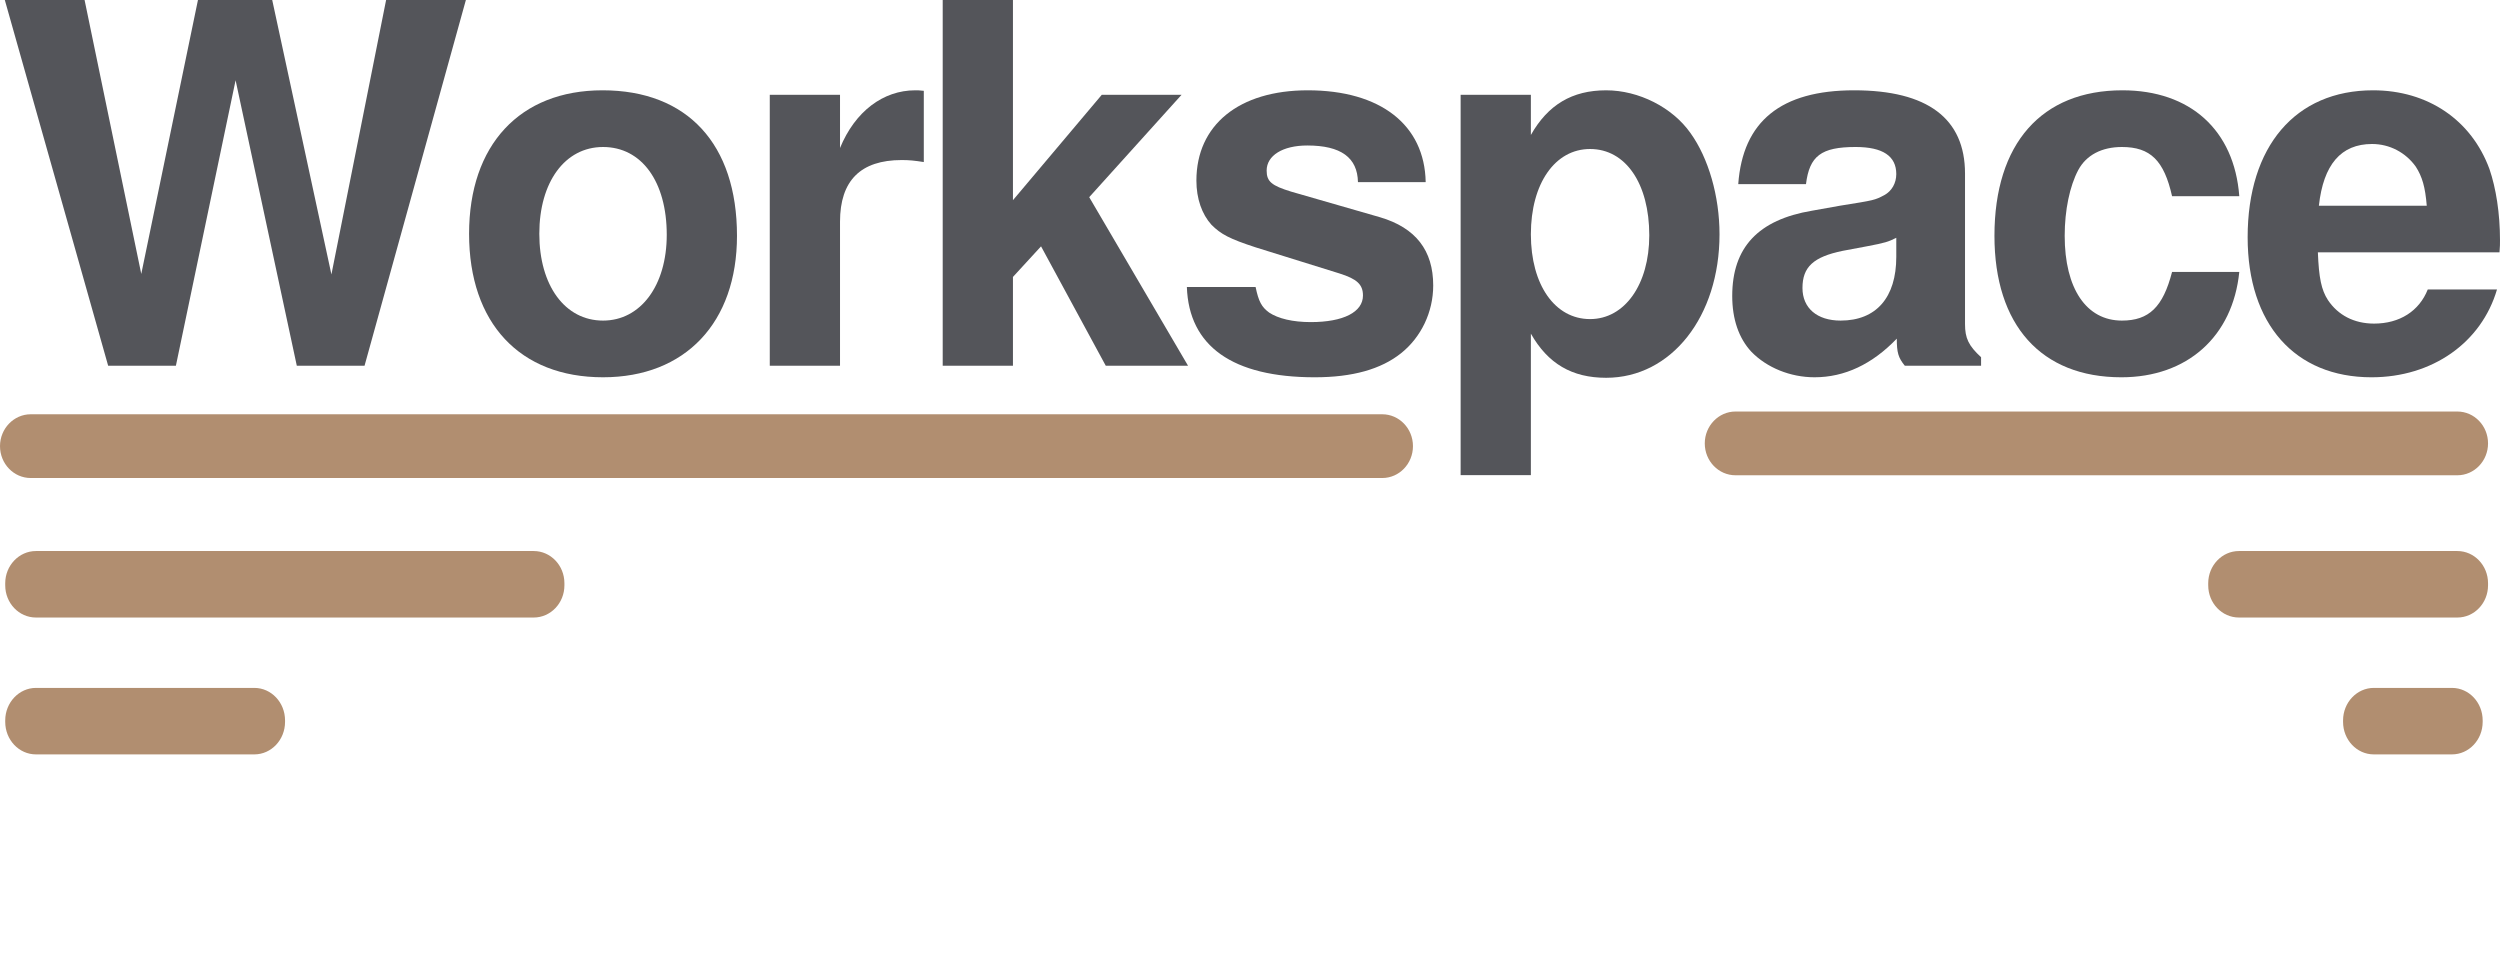
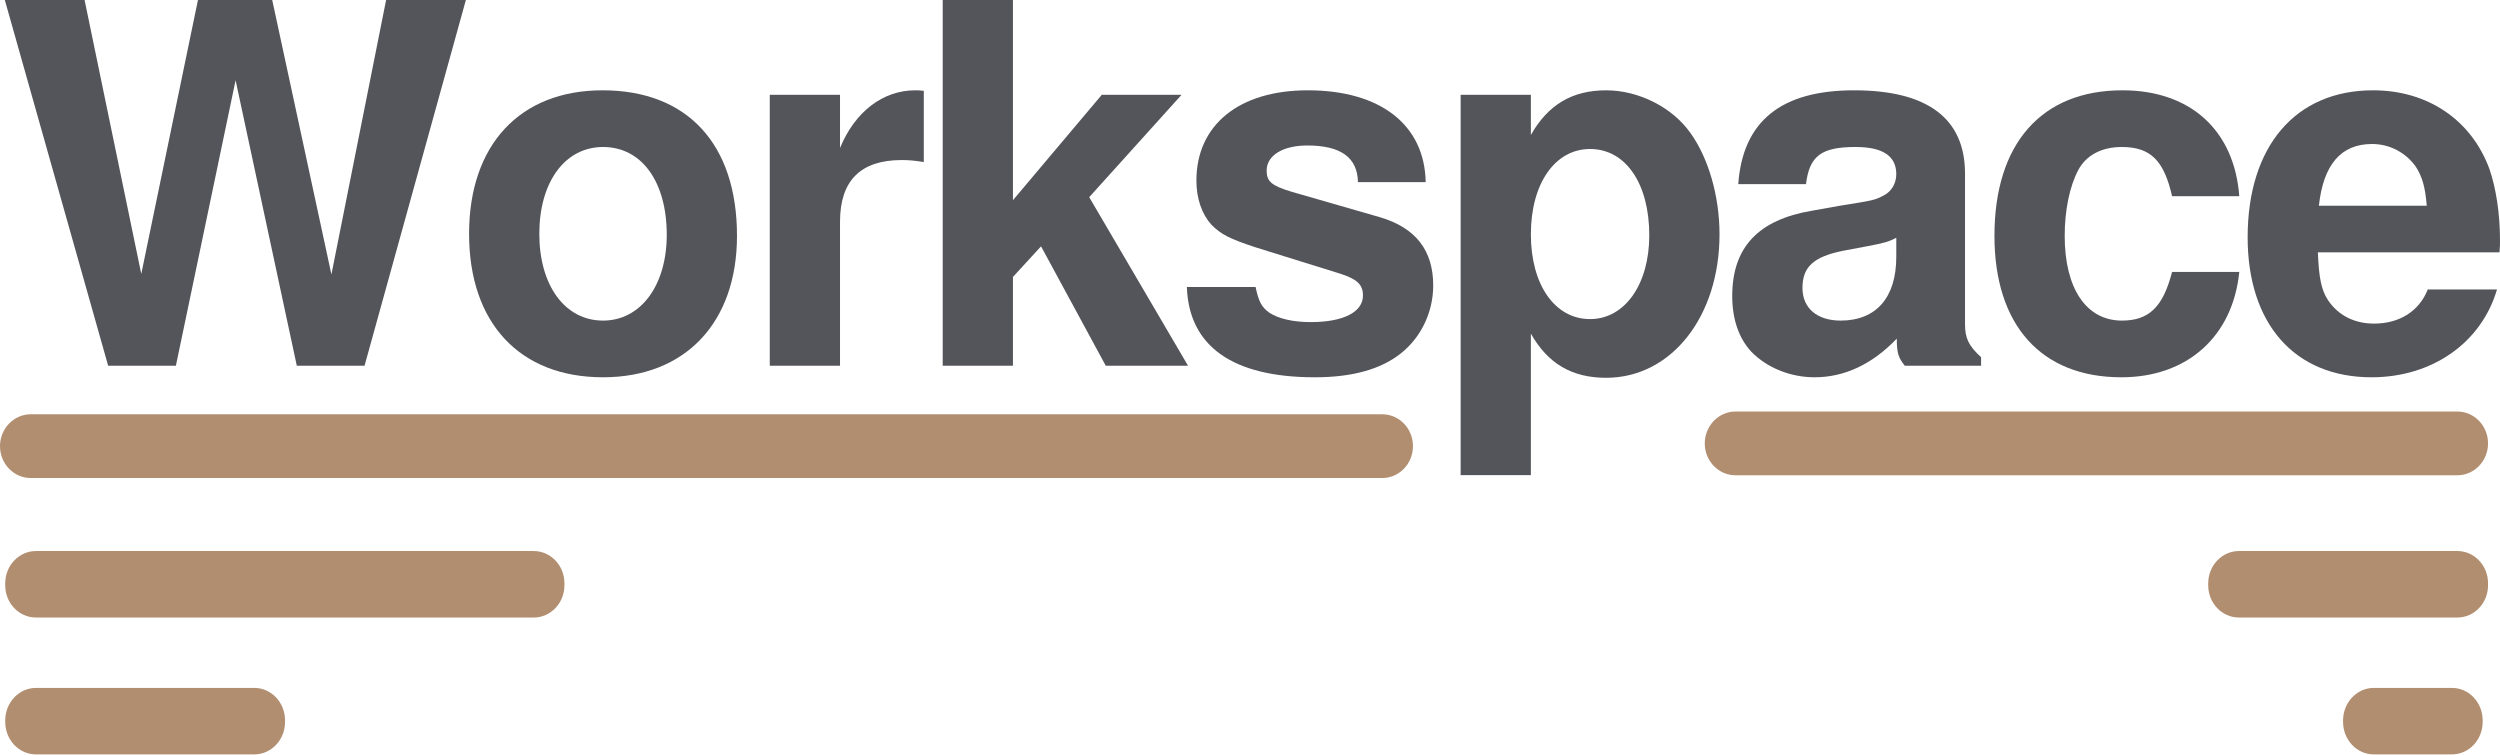
- <svg xmlns="http://www.w3.org/2000/svg" xmlns:xlink="http://www.w3.org/1999/xlink" width="451.158" height="173.141" viewBox="0 0 451.158 173.141" version="1.1" id="svg48">
+ <svg xmlns="http://www.w3.org/2000/svg" xmlns:xlink="http://www.w3.org/1999/xlink" width="451.158" height="136.141" viewBox="0 0 451.158 136.141" version="1.1" id="svg48">
  <defs id="defs8">
    <path id="jf7ba" d="m 314.56,77.91 c 0,-1.1 0.9,-2 2,-2 h 5.09 a 2,2 0 0 1 2,2 V 78 a 2,2 0 0 1 -2,2 h -5.09 a 2,2 0 0 1 -2,-2 z" />
    <path id="jf7bb" d="m 305.78,69.94 c 0,-1.1 0.9,-2 2,-2 H 322 a 2,2 0 0 1 2,2 v 0.13 a 2,2 0 0 1 -2,2 h -14.22 a 2,2 0 0 1 -2,-2 z" />
    <path id="jf7bc" d="m 273,62 c 0,-1.1 0.9,-2 2,-2 h 47 a 2,2 0 1 1 0,4 h -47 a 2,2 0 0 1 -2,-2 z" />
    <path id="jf7bd" d="m 162.34,77.91 c 0,-1.1 0.9,-2 2,-2 h 14.22 a 2,2 0 0 1 2,2 V 78 a 2,2 0 0 1 -2,2 h -14.22 a 2,2 0 0 1 -2,-2 z" />
    <path id="jf7be" d="m 162.34,69.94 c 0,-1.1 0.9,-2 2,-2 h 32.41 a 2,2 0 0 1 2,2 v 0.13 a 2,2 0 0 1 -2,2 h -32.41 a 2,2 0 0 1 -2,-2 z" />
    <path id="jf7bf" d="m 162,62 c 0,-1.1 0.9,-2 2,-2 h 88 a 2,2 0 1 1 0,4 h -88 a 2,2 0 0 1 -2,-2 z" />
  </defs>
  <path d="M 65.785,66.004 84.074,0 H 69.678 L 59.809,49.525 49.125,0 H 35.725 L 25.494,49.435 15.263,0 H 0.868 L 19.519,66.004 h 12.223 L 42.516,14.486 53.562,66.004 Z" style="font-weight:700;font-size:medium;line-height:100px;font-family:Helvetica, Arial, sans-serif;letter-spacing:-3.62;dominant-baseline:text-before-edge;fill:#54555a" id="path36" />
  <path d="m 108.735,16.297 c -14.939,0 -24.084,9.869 -24.084,25.894 0,16.116 9.145,25.894 24.174,25.894 14.849,0 24.174,-9.869 24.174,-25.532 0,-16.569 -8.963,-26.257 -24.265,-26.257 z m 0.09,10.231 c 6.972,0 11.499,6.247 11.499,15.845 0,9.145 -4.708,15.482 -11.499,15.482 -6.881,0 -11.499,-6.338 -11.499,-15.663 0,-9.326 4.618,-15.663 11.499,-15.663 z" style="font-weight:700;font-size:medium;line-height:100px;font-family:Helvetica, Arial, sans-serif;letter-spacing:-3.62;dominant-baseline:text-before-edge;fill:#54555a" id="path38" />
  <path d="m 138.916,17.112 v 48.892 h 12.676 V 40.019 c 0,-7.424 3.712,-11.136 11.136,-11.136 1.358,0 2.264,0.091 3.984,0.362 V 16.388 c -0.724,-0.091 -1.177,-0.091 -1.539,-0.091 -5.795,0 -10.865,3.803 -13.581,10.412 v -9.597 z" style="font-weight:700;font-size:medium;line-height:100px;font-family:Helvetica, Arial, sans-serif;letter-spacing:-3.62;dominant-baseline:text-before-edge;fill:#54555a" id="path40" />
  <path d="M 182.8,36.125 V 0 h -12.676 v 66.004 h 12.676 V 49.978 l 5.07,-5.523 11.68,21.549 h 14.849 l -17.836,-30.421 16.659,-18.47 h -14.396 z" style="font-weight:700;font-size:medium;line-height:100px;font-family:Helvetica, Arial, sans-serif;letter-spacing:-3.62;dominant-baseline:text-before-edge;fill:#54555a" id="path42" />
  <path d="m 257.283,32.866 c -0.181,-10.322 -8.149,-16.569 -21.277,-16.569 -12.404,0 -20.1,6.247 -20.1,16.297 0,3.259 0.996,6.066 2.716,7.968 1.72,1.72 3.259,2.535 7.968,4.074 l 15.12,4.708 c 3.169,0.996 4.255,1.992 4.255,3.984 0,2.988 -3.531,4.799 -9.416,4.799 -3.259,0 -5.885,-0.634 -7.515,-1.72 -1.358,-0.996 -1.901,-1.992 -2.445,-4.618 H 214.186 c 0.362,10.684 8.239,16.297 23.088,16.297 6.79,0 11.951,-1.449 15.573,-4.346 3.622,-2.897 5.795,-7.424 5.795,-12.223 0,-6.338 -3.169,-10.412 -9.597,-12.313 l -16.026,-4.618 c -3.531,-1.086 -4.436,-1.811 -4.436,-3.803 0,-2.716 2.897,-4.527 7.334,-4.527 6.066,0 9.054,2.173 9.145,6.609 z" style="font-weight:700;font-size:medium;line-height:100px;font-family:Helvetica, Arial, sans-serif;letter-spacing:-3.62;dominant-baseline:text-before-edge;fill:#54555a" id="path44" />
  <path d="m 276.266,17.112 h -12.676 v 68.629 h 12.676 v -25.532 c 3.078,5.432 7.424,7.968 13.581,7.968 11.77,0 20.462,-11.046 20.462,-25.894 0,-6.881 -1.992,-13.762 -5.251,-18.289 -3.259,-4.618 -9.326,-7.696 -15.211,-7.696 -6.157,0 -10.503,2.626 -13.581,8.058 z m 10.684,9.778 c 6.428,0 10.684,6.247 10.684,15.573 0,8.873 -4.436,15.12 -10.684,15.12 -6.338,0 -10.684,-6.157 -10.684,-15.301 0,-9.145 4.346,-15.392 10.684,-15.392 z" style="font-weight:700;font-size:medium;line-height:100px;font-family:Helvetica, Arial, sans-serif;letter-spacing:-3.62;dominant-baseline:text-before-edge;fill:#54555a" id="path46" />
  <path d="m 357.511,64.464 c -2.264,-2.082 -2.897,-3.441 -2.897,-5.976 v -27.162 c 0,-9.959 -6.79,-15.03 -20.009,-15.03 -13.219,0 -20.1,5.613 -20.915,16.931 h 12.223 c 0.634,-5.07 2.716,-6.7 8.963,-6.7 4.889,0 7.334,1.63 7.334,4.889 0,1.63 -0.815,3.078 -2.173,3.803 -1.72,0.905 -1.72,0.905 -7.968,1.901 l -5.07,0.905 c -9.688,1.63 -14.396,6.609 -14.396,15.392 0,4.165 1.177,7.605 3.441,10.05 2.807,2.897 7.062,4.618 11.408,4.618 5.432,0 10.412,-2.354 14.849,-6.972 0,2.535 0.272,3.441 1.449,4.889 h 13.762 z m -15.301,-18.108 c 0,7.334 -3.622,11.499 -10.05,11.499 -4.255,0 -6.881,-2.264 -6.881,-5.885 0,-3.803 1.992,-5.613 7.243,-6.7 l 4.346,-0.815 c 3.35,-0.634 3.893,-0.815 5.342,-1.539 z" style="font-weight:700;font-size:medium;line-height:100px;font-family:Helvetica, Arial, sans-serif;letter-spacing:-3.62;dominant-baseline:text-before-edge;fill:#54555a" id="path48" />
  <path d="m 404.109,35.401 c -0.905,-11.951 -8.873,-19.104 -21.096,-19.104 -14.577,0 -23.088,9.597 -23.088,26.257 0,16.116 8.42,25.532 22.907,25.532 11.861,0 20.1,-7.334 21.277,-19.013 h -12.132 c -1.63,6.338 -4.165,8.782 -9.054,8.782 -6.428,0 -10.322,-5.795 -10.322,-15.301 0,-4.618 0.905,-8.963 2.445,-11.861 1.449,-2.716 4.255,-4.165 7.877,-4.165 5.161,0 7.605,2.445 9.054,8.873 z" style="font-weight:700;font-size:medium;line-height:100px;font-family:Helvetica, Arial, sans-serif;letter-spacing:-3.62;dominant-baseline:text-before-edge;fill:#54555a" id="path50" />
  <path d="m 451.068,45.542 c 0.09,-1.086 0.09,-1.539 0.09,-2.173 0,-4.889 -0.724,-9.416 -1.901,-12.857 -3.259,-8.873 -11.136,-14.215 -21.005,-14.215 -14.034,0 -22.635,10.14 -22.635,26.528 0,15.663 8.511,25.261 22.363,25.261 10.955,0 19.828,-6.247 22.635,-15.845 h -12.495 c -1.539,3.893 -5.07,6.157 -9.688,6.157 -3.622,0 -6.519,-1.539 -8.33,-4.255 -1.177,-1.811 -1.63,-3.984 -1.811,-8.601 z m -32.594,-8.42 c 0.815,-7.424 3.984,-11.136 9.597,-11.136 3.169,0 6.066,1.539 7.877,4.074 1.177,1.811 1.72,3.712 1.992,7.062 z" style="font-weight:700;font-size:medium;line-height:100px;font-family:Helvetica, Arial, sans-serif;letter-spacing:-3.62;dominant-baseline:text-before-edge;fill:#54555a" id="path52" />
  <g id="g20" transform="matrix(2.771608,0,0,2.933985,-449.0004,-98.57808)">
    <use height="100%" width="100%" y="0" x="0" style="fill:#b18e70" id="use18" xlink:href="#jf7ba" />
  </g>
  <g id="g24" transform="matrix(2.771605,0,0,2.905569,-449,-97.96361)">
    <use height="100%" width="100%" y="0" x="0" style="fill:#b18e70" id="use22" xlink:href="#jf7bb" />
  </g>
  <g id="g28" transform="matrix(2.771608,0,0,2.87614,-449.0008,-98.30365)">
    <use height="100%" width="100%" y="0" x="0" style="fill:#b18e70" id="use26" xlink:href="#jf7bc" />
  </g>
  <g id="g32" transform="matrix(2.771608,0,0,2.933985,-449.0004,-98.57808)">
    <use height="100%" width="100%" y="0" x="0" style="fill:#b18e70" id="use30" xlink:href="#jf7bd" />
  </g>
  <g id="g36" transform="matrix(2.771605,0,0,2.905569,-449,-97.96361)">
    <use height="100%" width="100%" y="0" x="0" style="fill:#b18e70" id="use34" xlink:href="#jf7be" />
  </g>
  <g id="g40" transform="matrix(2.771605,0,0,2.87614,-449,-97.80821)">
    <use height="100%" width="100%" y="0" x="0" style="fill:#b18e70" id="use38" xlink:href="#jf7bf" />
  </g>
</svg>
